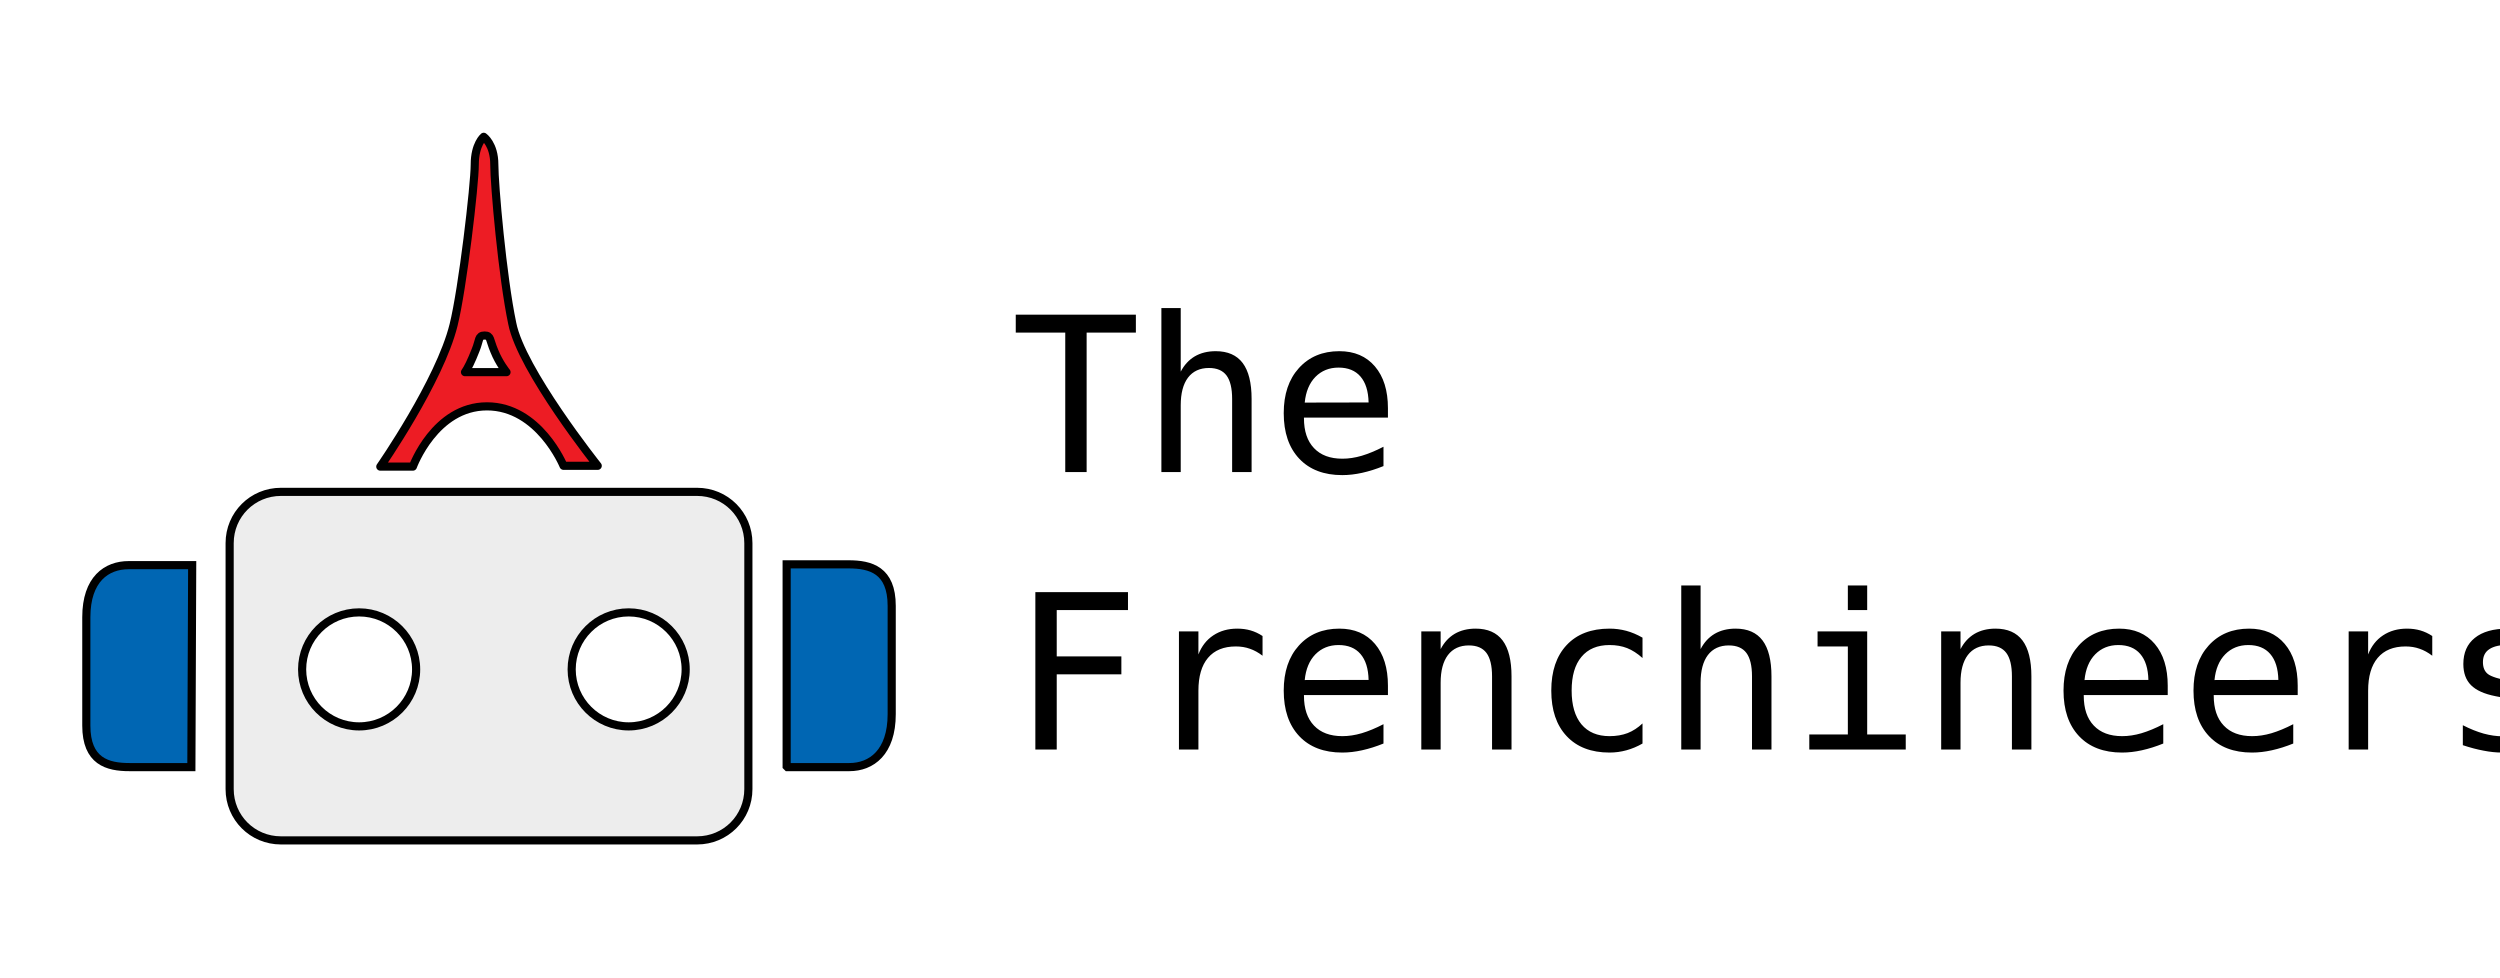
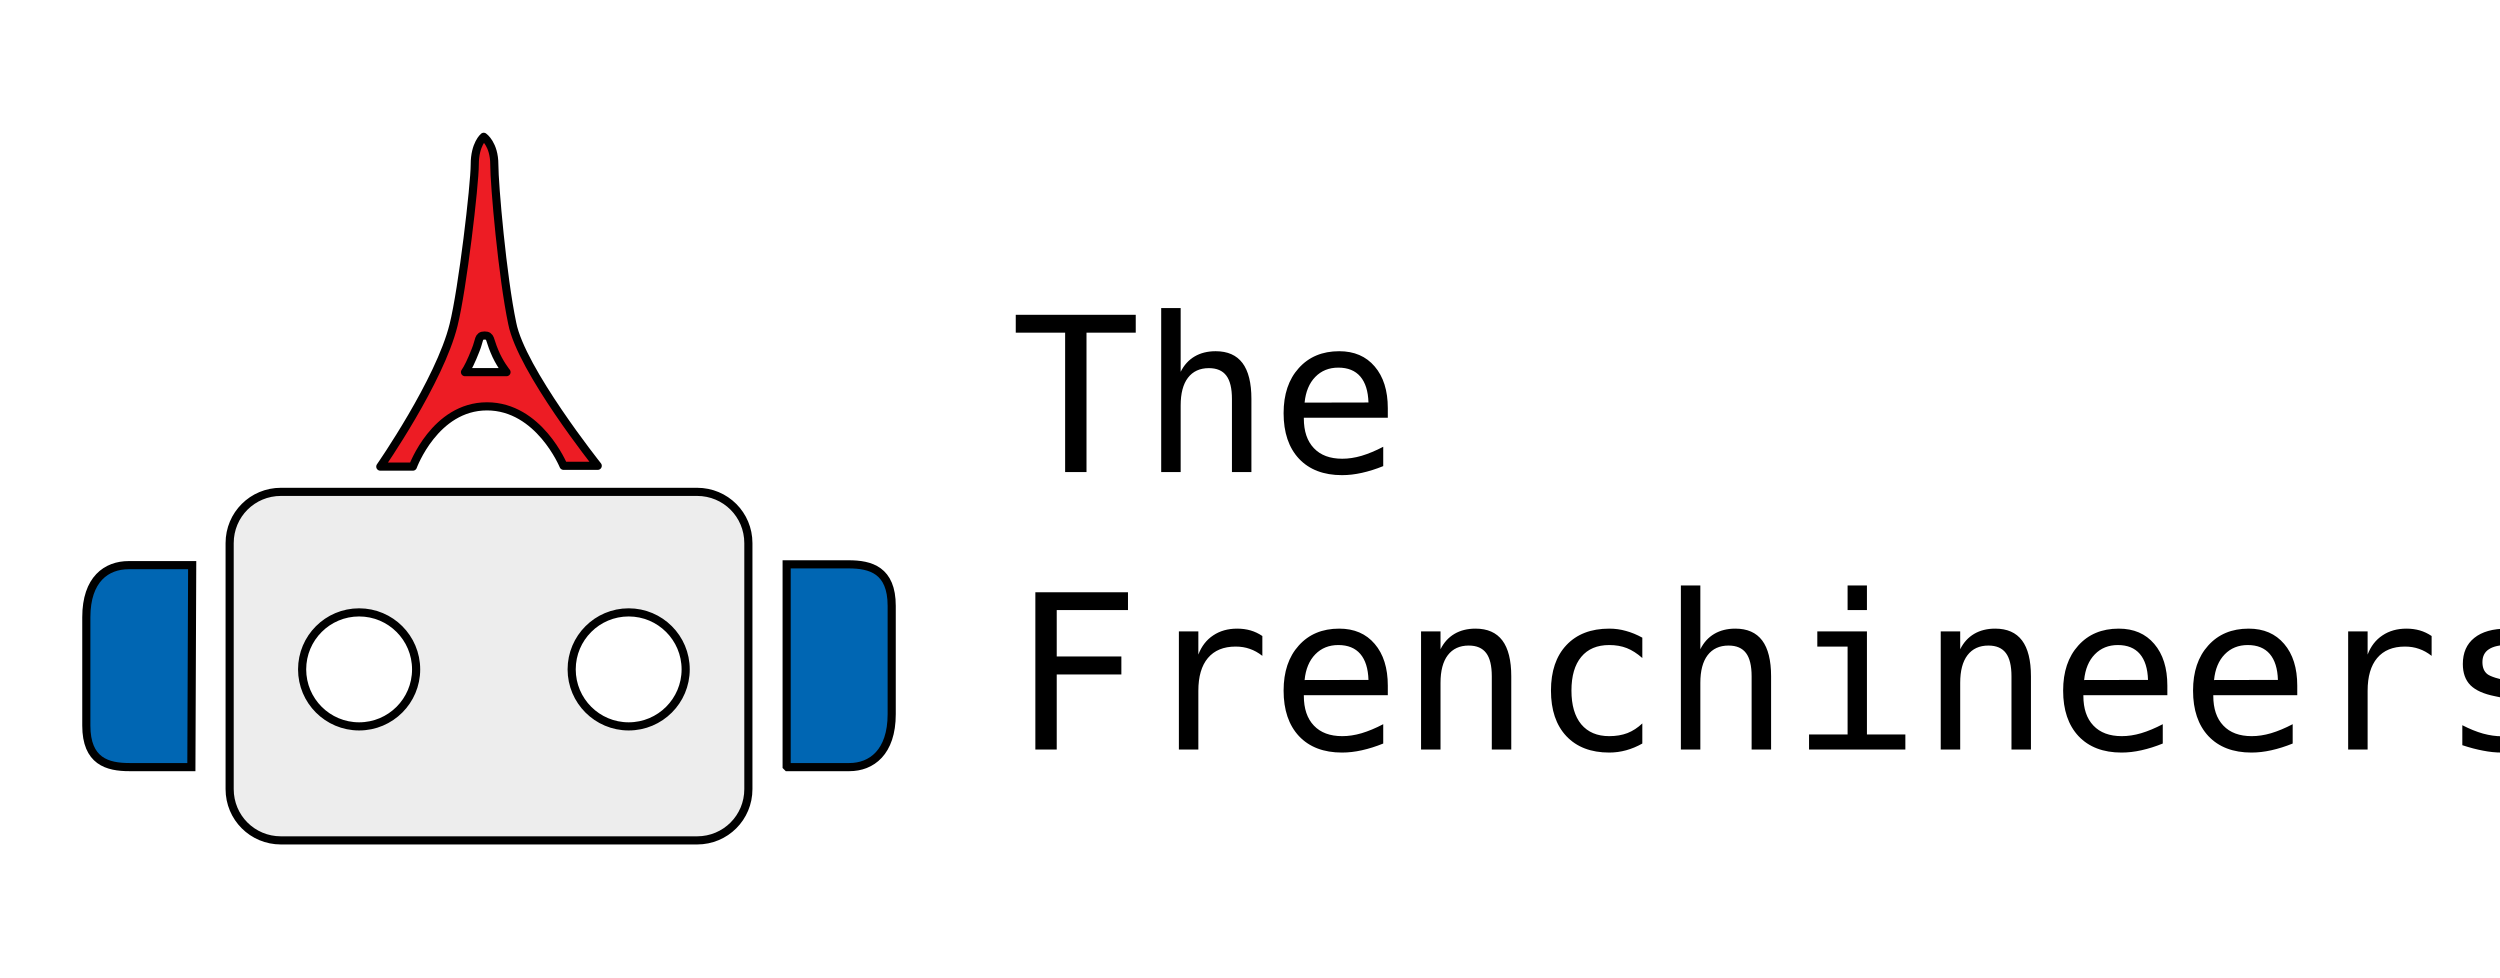
- <svg xmlns="http://www.w3.org/2000/svg" viewBox="-60 40 306.998 120" version="1.1" id="svg1626" width="306.998" height="120" style="stroke:#000000">
-   <defs id="defs1630" />
-   <path d="m -25.5,100.4 c -3.5,0 -6.3,2.8 -6.3,6.3 v 30.2 c 0,3.5 2.8,6.3 6.3,6.3 h 51.1 c 3.5,0 6.3,-2.8 6.3,-6.3 v -30.2 c 0,-3.5 -2.8,-6.3 -6.3,-6.3 z m 9.6,14.8 a 7,7 0 0 1 7,7 7,7 0 0 1 -7,7 7,7 0 0 1 -7,-7 7,7 0 0 1 7,-7 z m 33.1,0 a 7,7 0 0 1 7,7 7,7 0 0 1 -7,7 7,7 0 0 1 -7,-7 7,7 0 0 1 7,-7 z" id="path1618" style="fill:#ededed" />
-   <path d="m 36.7,134.2 h 7.6 c 2.7,0 5.2,-1.8 5.2,-6.5 v -13.3 c 0,-4.4 -2.6,-5.1 -5.3,-5.1 h -7.6 v 24.8 z" id="path1620" style="fill:#0066b3" />
-   <path d="m -36.6,109.4 h -7.6 c -2.7,0 -5.2,1.7 -5.2,6.4 v 13.3 c 0,4.4 2.6,5.1 5.3,5.1 h 7.6 l 0.1,-24.8 z" id="path1622" style="fill:#0066b3" />
-   <path d="m -0.6,56.8 c 0,0 -1.1,0.9 -1.1,3.4 0,2.5 -1.5,15.3 -2.6,19.7 -1.7,6.9 -9,17.4 -9,17.4 h 4 c 0,0 2.7,-7.4 9.1,-7.4 6.4,0 9.4,7.3 9.4,7.3 h 4.2 C 13.4,97.2 4,85.4 2.9,79.7 1.7,74 0.7,62.7 0.7,60.2 c 0,-2.5 -1.3,-3.4 -1.3,-3.4 z m 0.1,24.4 c 0.8,0 0.6,0.5 1.2,1.9 0.6,1.5 1.5,2.6 1.5,2.6 h -5.1 c 0.3,-0.4 0.8,-1.4 1.3,-2.7 0.5,-1.2 0.3,-1.8 1.1,-1.8 z" style="fill:#ed1c24;stroke-linejoin:round" id="path1624" />
-   <text xml:space="preserve" style="font-style:normal;font-variant:normal;font-weight:normal;font-stretch:normal;font-size:26.51px;line-height:1.25;font-family:'Cambria Math';-inkscape-font-specification:'Cambria Math';letter-spacing:0px;word-spacing:0px;fill:#000000;fill-opacity:1;stroke:none;stroke-width:0.663" x="64.126" y="97.972" id="text5883">
-     <tspan id="tspan5881" x="64.126" y="97.972" style="font-style:normal;font-variant:normal;font-weight:normal;font-stretch:normal;font-family:consolas;-inkscape-font-specification:consolas;stroke-width:0.663">The </tspan>
-     <tspan x="64.126" y="132.041" id="tspan5885" style="font-style:normal;font-variant:normal;font-weight:normal;font-stretch:normal;font-family:consolas;-inkscape-font-specification:consolas;stroke-width:0.663">Frenchineers</tspan>
+ <svg xmlns="http://www.w3.org/2000/svg" viewBox="-60 40 306.998 120" style="stroke:#000000">
+   <path d="m -25.5,100.4 c -3.5,0 -6.3,2.8 -6.3,6.3 v 30.2 c 0,3.5 2.8,6.3 6.3,6.3 h 51.1 c 3.5,0 6.3,-2.8 6.3,-6.3 v -30.2 c 0,-3.5 -2.8,-6.3 -6.3,-6.3 z m 9.6,14.8 a 7,7 0 0 1 7,7 7,7 0 0 1 -7,7 7,7 0 0 1 -7,-7 7,7 0 0 1 7,-7 z m 33.1,0 a 7,7 0 0 1 7,7 7,7 0 0 1 -7,7 7,7 0 0 1 -7,-7 7,7 0 0 1 7,-7 z" style="fill:#ededed" />
+   <path d="m 36.7,134.2 h 7.6 c 2.7,0 5.2,-1.8 5.2,-6.5 v -13.3 c 0,-4.4 -2.6,-5.1 -5.3,-5.1 h -7.6 v 24.8 z" style="fill:#0066b3" />
+   <path d="m -36.6,109.4 h -7.6 c -2.7,0 -5.2,1.7 -5.2,6.4 v 13.3 c 0,4.4 2.6,5.1 5.3,5.1 h 7.6 l 0.1,-24.8 z" style="fill:#0066b3" />
+   <path d="m -0.6,56.8 c 0,0 -1.1,0.9 -1.1,3.4 0,2.5 -1.5,15.3 -2.6,19.7 -1.7,6.9 -9,17.4 -9,17.4 h 4 c 0,0 2.7,-7.4 9.1,-7.4 6.4,0 9.4,7.3 9.4,7.3 h 4.2 C 13.4,97.2 4,85.4 2.9,79.7 1.7,74 0.7,62.7 0.7,60.2 c 0,-2.5 -1.3,-3.4 -1.3,-3.4 z m 0.1,24.4 c 0.8,0 0.6,0.5 1.2,1.9 0.6,1.5 1.5,2.6 1.5,2.6 h -5.1 c 0.3,-0.4 0.8,-1.4 1.3,-2.7 0.5,-1.2 0.3,-1.8 1.1,-1.8 z" style="fill:#ed1c24;stroke-linejoin:round" />
+   <text style="font-size:26.5px;line-height:1.25;font-family:consolas;stroke:none" x="64.126" y="97.972">
+     <tspan x="64.126" y="97.972">The</tspan>
+     <tspan x="64.126" y="132.041">Frenchineers</tspan>
  </text>
</svg>
